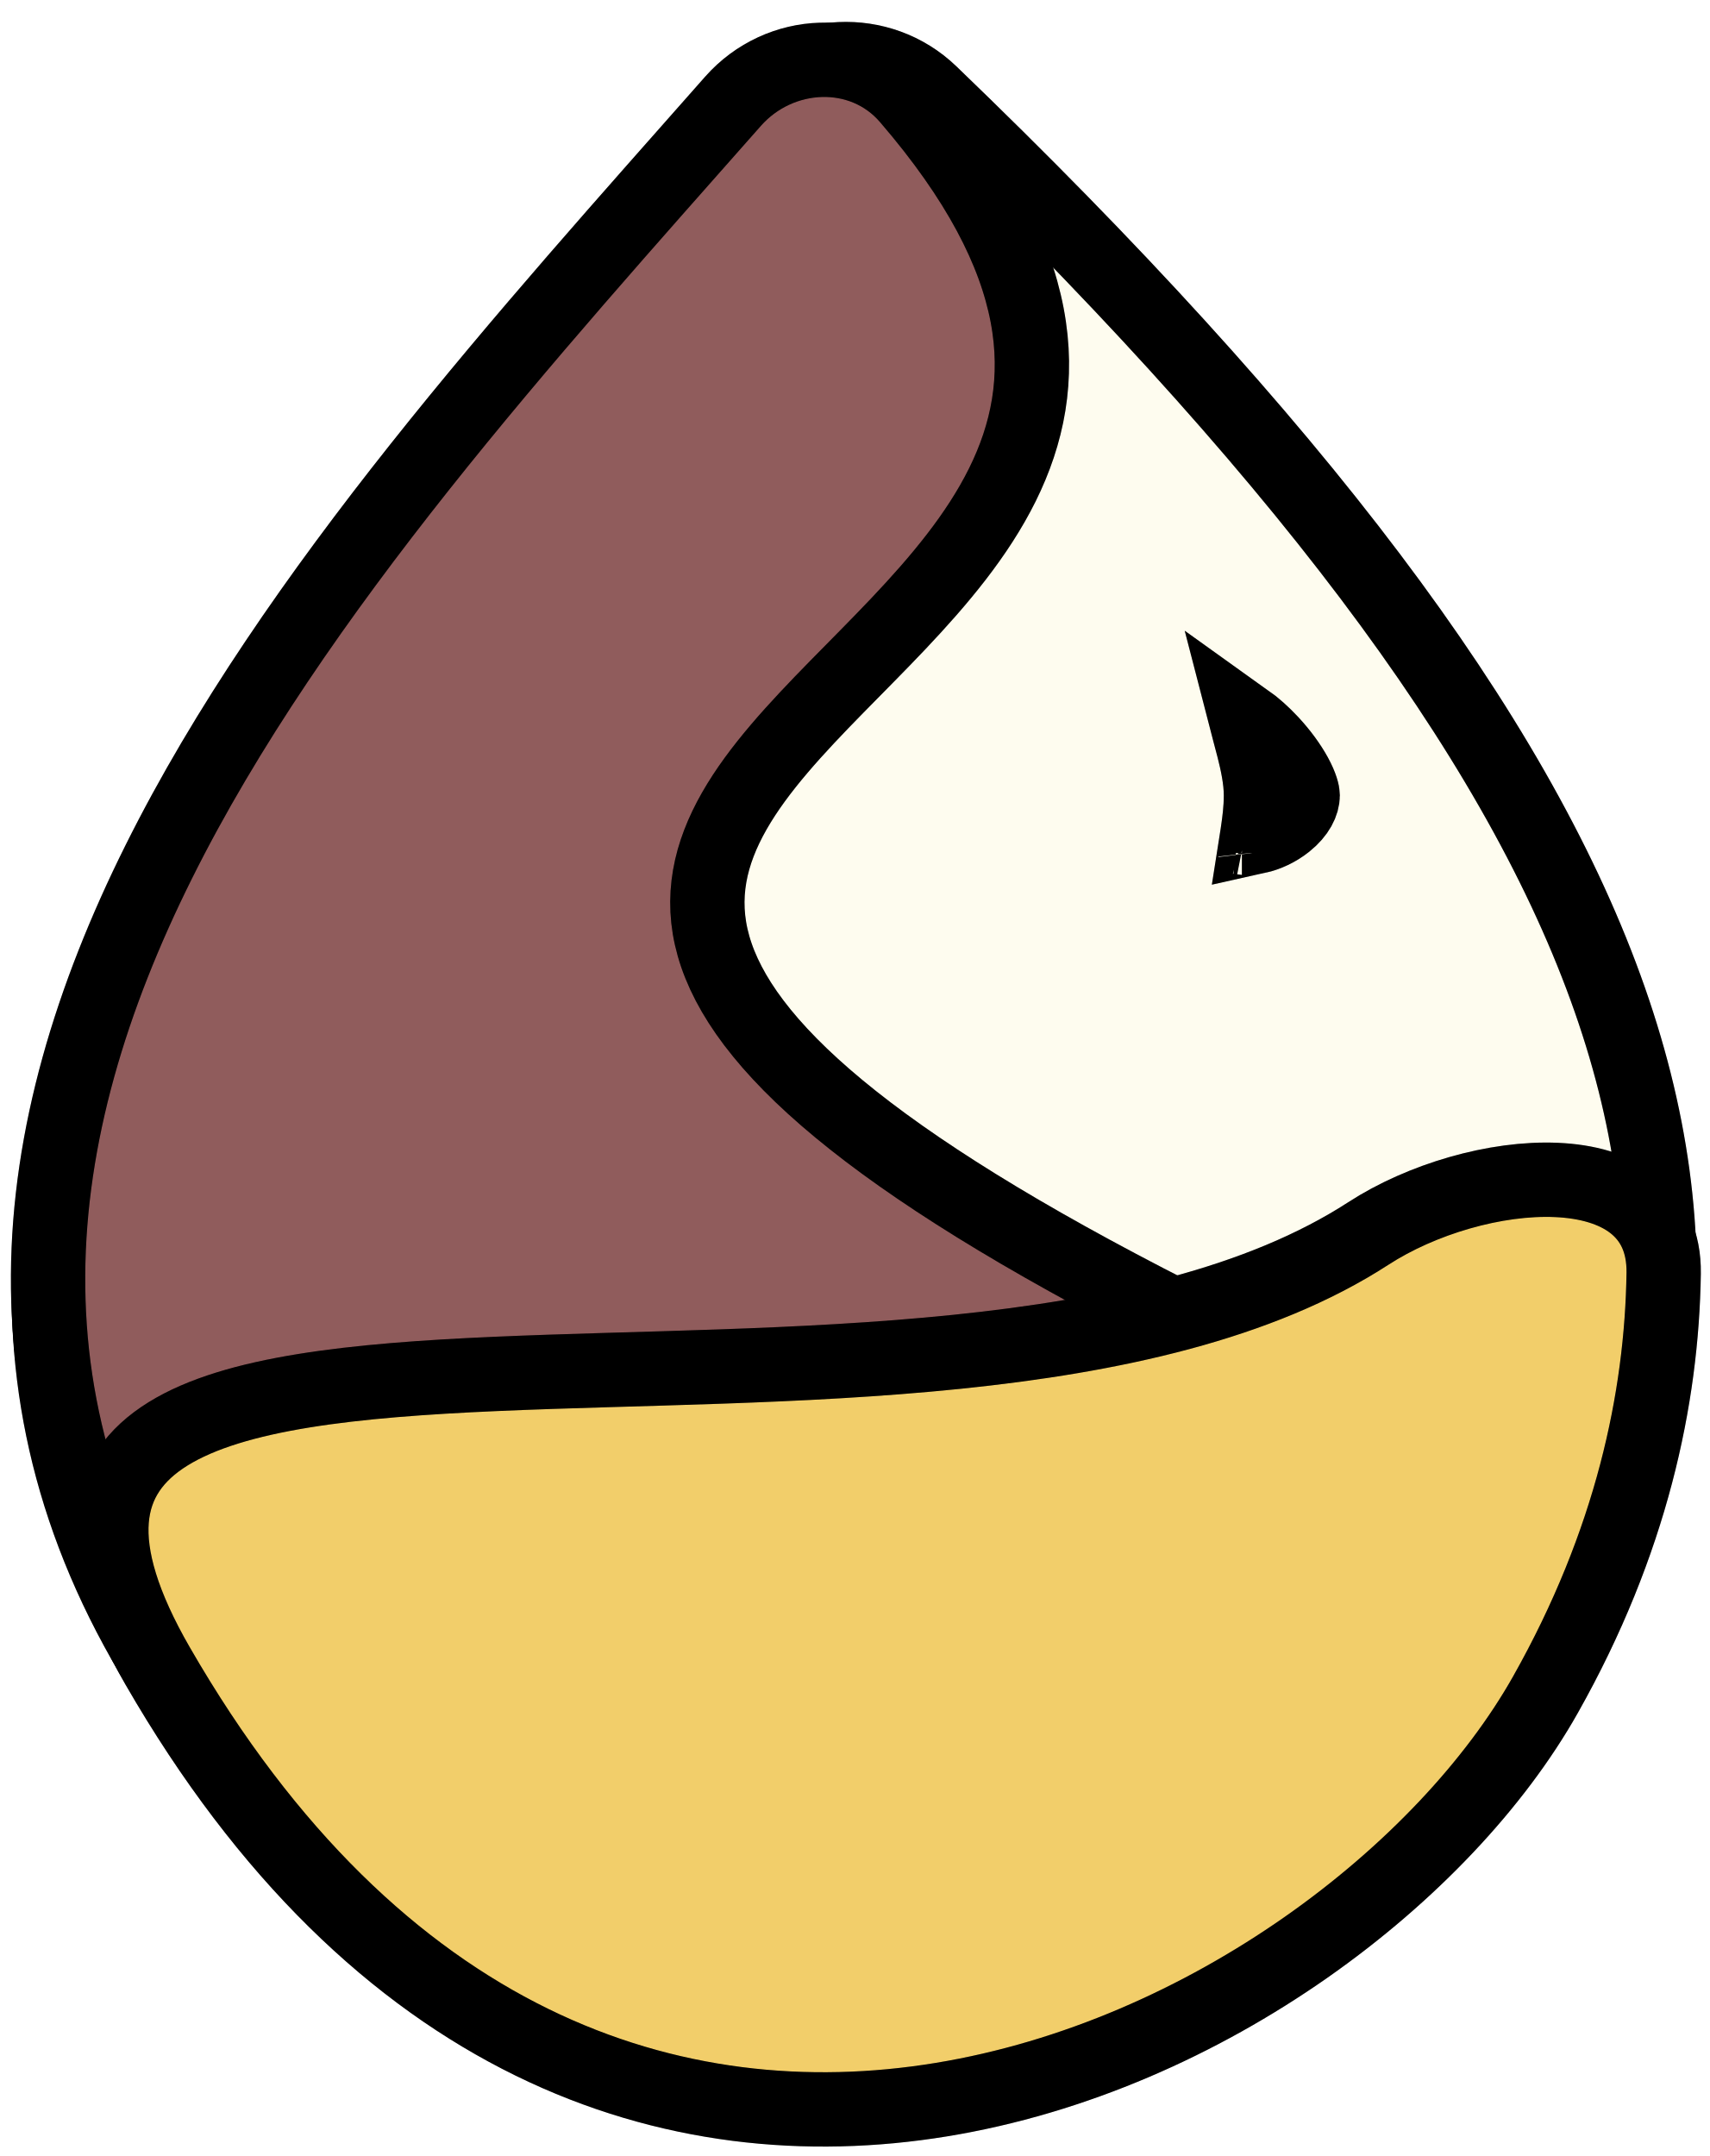
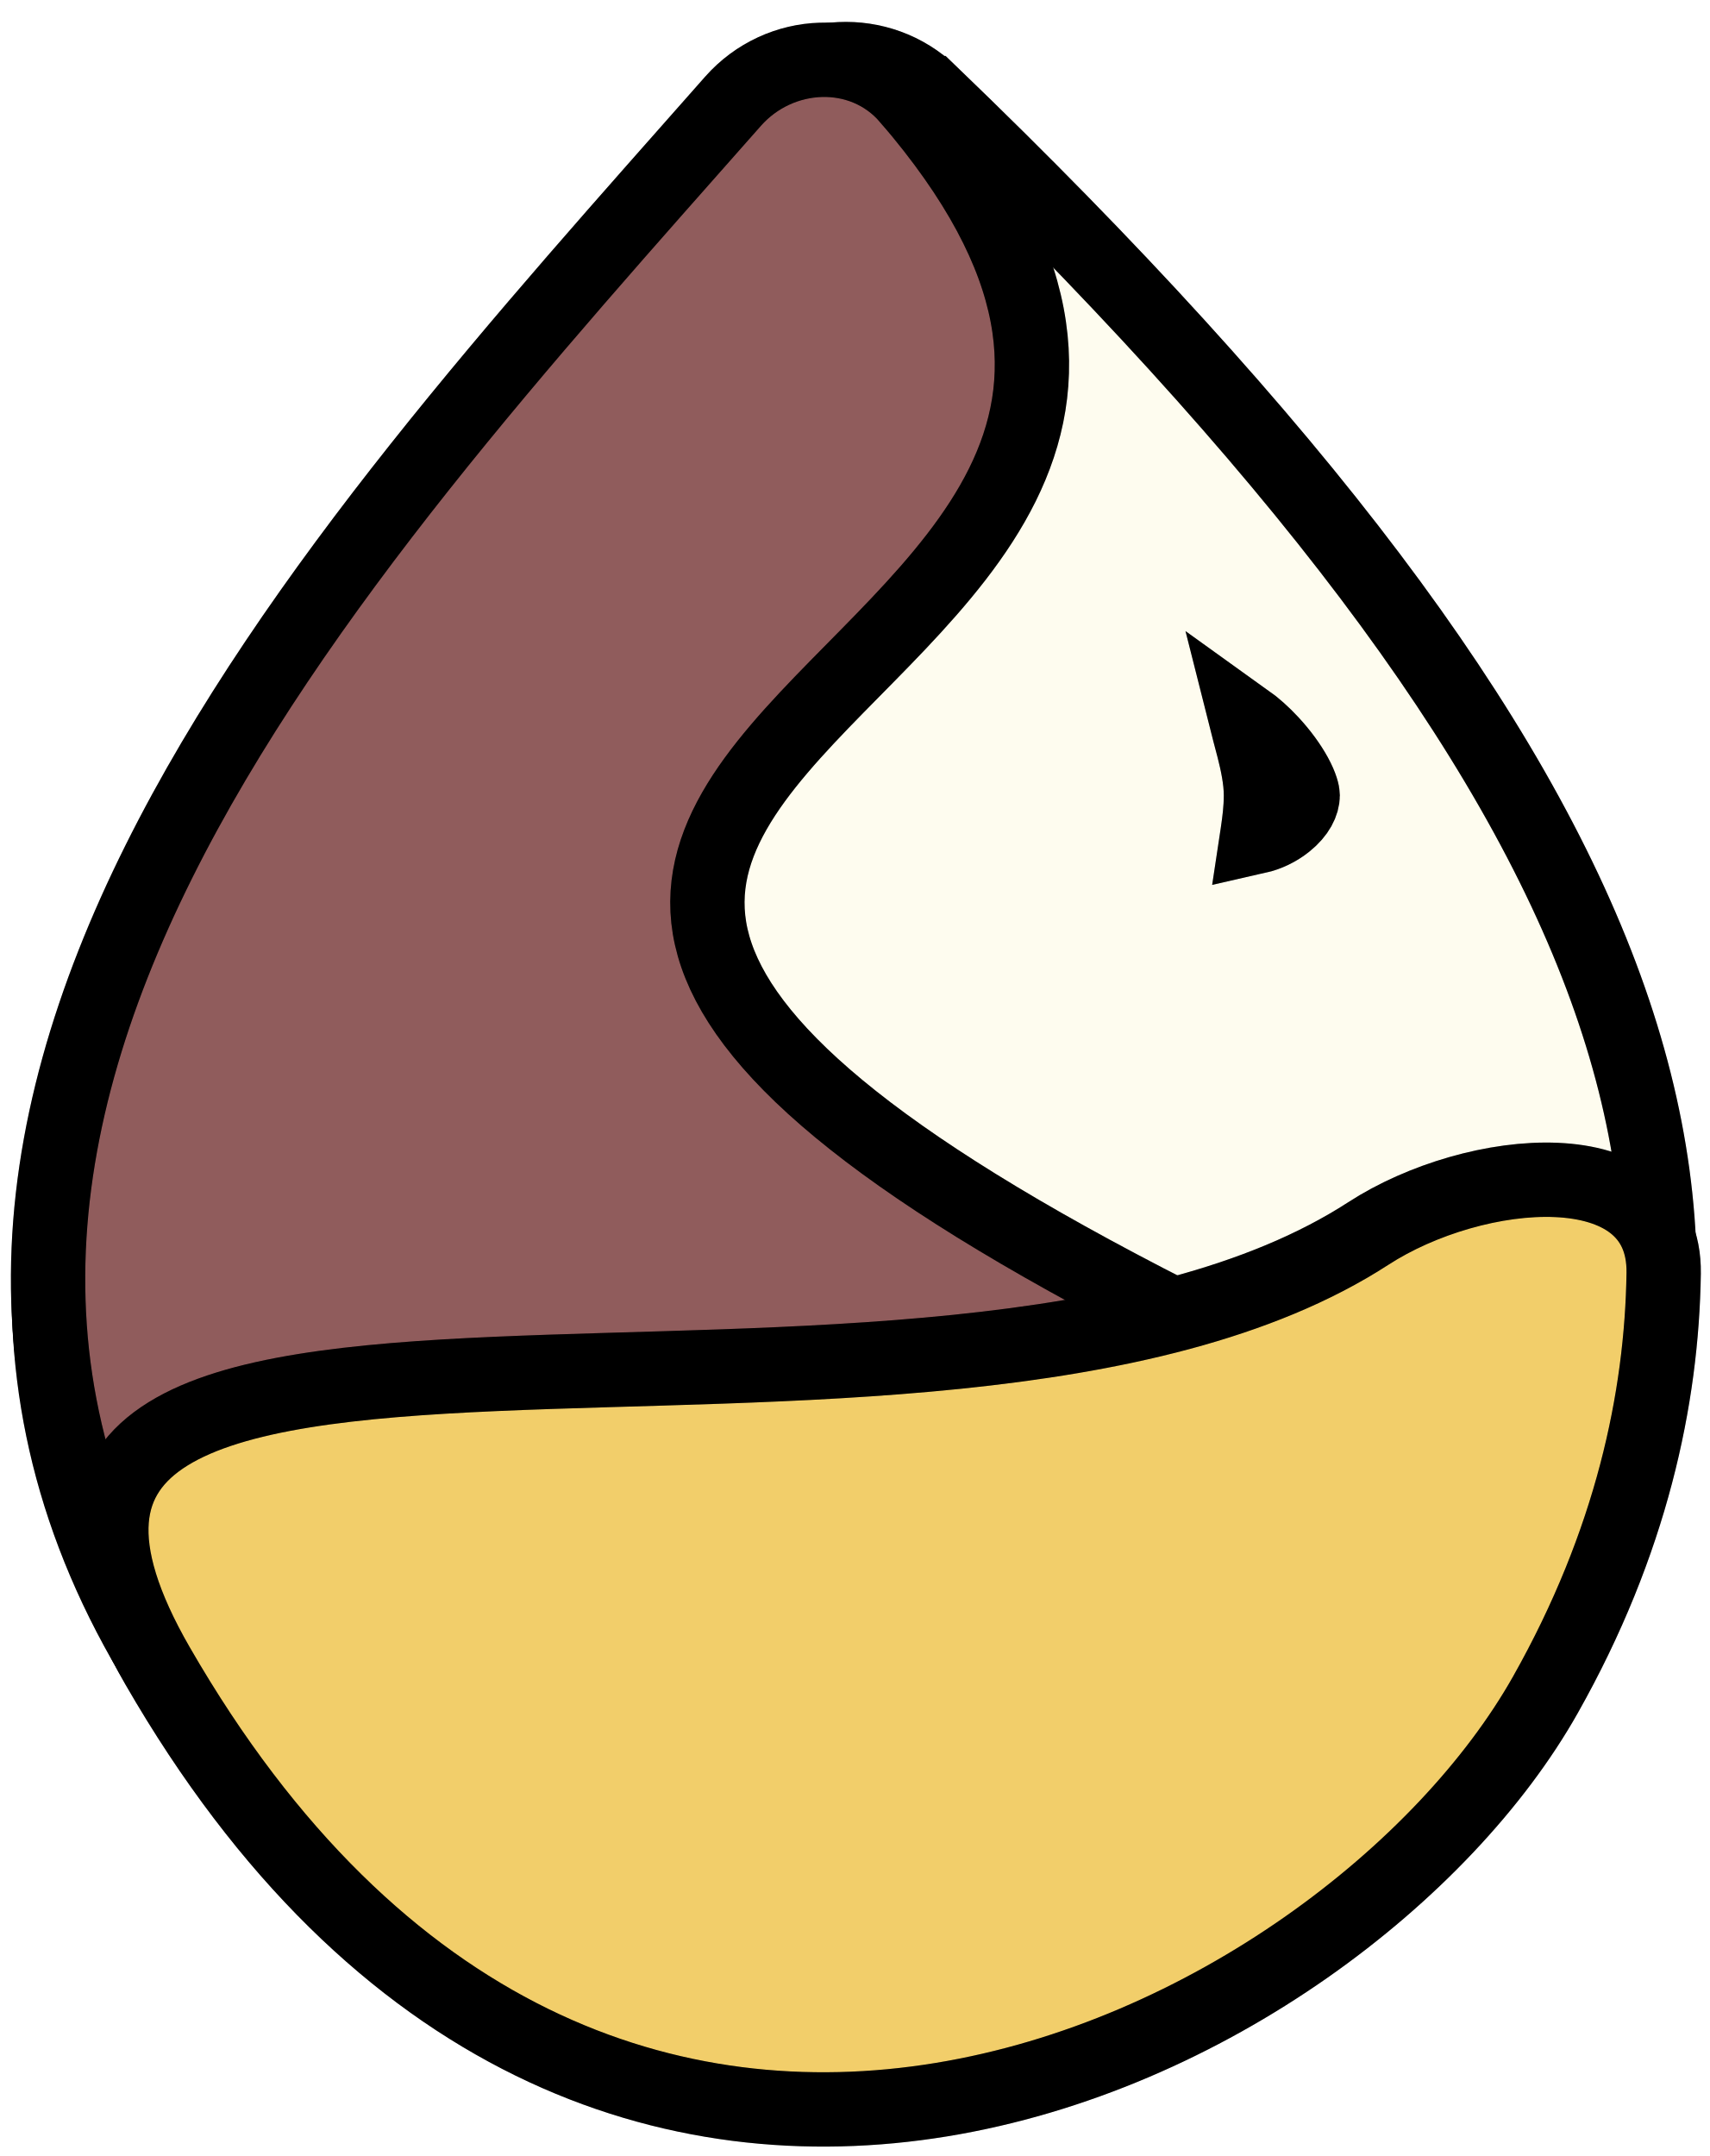
- <svg xmlns="http://www.w3.org/2000/svg" width="69" height="87" viewBox="0 0 69 87" fill="none">
-   <path d="M37.555 3.757C35.514 1.794 32.238 1.964 30.357 4.081C13.796 22.718 -8.17 45.426 7.139 68.39C25.397 95.776 54.078 82.733 62.169 68.39C72.491 50.094 67.037 32.115 37.555 3.757Z" fill="#FEFCEF" />
-   <path d="M37.555 3.757C35.514 1.794 32.238 1.964 30.357 4.081C13.796 22.718 -8.17 45.426 7.139 68.39C25.397 95.776 54.078 82.733 62.169 68.39C72.491 50.094 67.037 32.115 37.555 3.757Z" stroke="black" stroke-width="3" />
-   <path d="M37.555 3.757C35.514 1.794 32.238 1.964 30.357 4.081C13.796 22.718 -8.17 45.426 7.139 68.39C25.397 95.776 54.078 82.733 62.169 68.39C72.491 50.094 67.037 32.115 37.555 3.757Z" stroke="black" stroke-opacity="0.2" stroke-width="3" />
-   <path d="M36.648 3.946C34.8 1.8 31.457 1.963 29.582 4.086C13.084 22.774 -8.387 45.843 7.529 68.39C14.554 78.342 84.806 69.853 58.168 58.145C-7.24 29.395 59.497 30.472 36.648 3.946Z" fill="#905C5C" />
-   <path d="M36.648 3.946C34.8 1.8 31.457 1.963 29.582 4.086C13.084 22.774 -8.387 45.843 7.529 68.39C14.554 78.342 84.806 69.853 58.168 58.145C-7.24 29.395 59.497 30.472 36.648 3.946Z" stroke="black" stroke-width="3" />
-   <path d="M36.648 3.946C34.8 1.8 31.457 1.963 29.582 4.086C13.084 22.774 -8.387 45.843 7.529 68.39C14.554 78.342 84.806 69.853 58.168 58.145C-7.24 29.395 59.497 30.472 36.648 3.946Z" stroke="black" stroke-opacity="0.2" stroke-width="3" />
-   <path d="M67.139 51.379C67.214 46.261 59.514 46.992 55.219 49.775C37.682 61.138 -4.889 47.708 6.358 67.219C24.103 98.003 54.274 82.733 62.365 68.39C65.836 62.238 67.065 56.427 67.139 51.379Z" fill="#F2CE6A" />
-   <path d="M67.139 51.379C67.214 46.261 59.514 46.992 55.219 49.775C37.682 61.138 -4.889 47.708 6.358 67.219C24.103 98.003 54.274 82.733 62.365 68.39C65.836 62.238 67.065 56.427 67.139 51.379Z" stroke="black" stroke-width="3" />
-   <path d="M67.139 51.379C67.214 46.261 59.514 46.992 55.219 49.775C37.682 61.138 -4.889 47.708 6.358 67.219C24.103 98.003 54.274 82.733 62.365 68.39C65.836 62.238 67.065 56.427 67.139 51.379Z" stroke="black" stroke-opacity="0.2" stroke-width="3" />
-   <path d="M52.57 32.093C52.57 32.389 52.393 32.802 51.898 33.198C51.546 33.479 51.127 33.672 50.729 33.76C50.734 33.728 50.739 33.696 50.744 33.661C50.748 33.63 50.753 33.598 50.758 33.565C50.816 33.172 50.887 32.656 50.887 32.093C50.887 31.445 50.731 30.752 50.591 30.198C50.528 29.947 50.468 29.725 50.412 29.518C50.369 29.359 50.329 29.21 50.291 29.063C50.619 29.297 50.966 29.604 51.296 29.959C51.699 30.393 52.04 30.86 52.272 31.284C52.52 31.738 52.57 32.011 52.57 32.093ZM50.118 33.804C50.118 33.804 50.122 33.804 50.13 33.806C50.122 33.805 50.118 33.804 50.118 33.804ZM50.659 34.408C50.66 34.416 50.66 34.42 50.66 34.421C50.66 34.421 50.66 34.417 50.659 34.408Z" fill="#905C5C" />
-   <path d="M52.57 32.093C52.57 32.389 52.393 32.802 51.898 33.198C51.546 33.479 51.127 33.672 50.729 33.76C50.734 33.728 50.739 33.696 50.744 33.661C50.748 33.63 50.753 33.598 50.758 33.565C50.816 33.172 50.887 32.656 50.887 32.093C50.887 31.445 50.731 30.752 50.591 30.198C50.528 29.947 50.468 29.725 50.412 29.518C50.369 29.359 50.329 29.21 50.291 29.063C50.619 29.297 50.966 29.604 51.296 29.959C51.699 30.393 52.04 30.86 52.272 31.284C52.52 31.738 52.57 32.011 52.57 32.093ZM50.118 33.804C50.118 33.804 50.122 33.804 50.13 33.806C50.122 33.805 50.118 33.804 50.118 33.804ZM50.659 34.408C50.66 34.416 50.66 34.42 50.66 34.421C50.66 34.421 50.66 34.417 50.659 34.408Z" stroke="black" stroke-width="3" />
-   <path d="M52.57 32.093C52.57 32.389 52.393 32.802 51.898 33.198C51.546 33.479 51.127 33.672 50.729 33.76C50.734 33.728 50.739 33.696 50.744 33.661C50.748 33.63 50.753 33.598 50.758 33.565C50.816 33.172 50.887 32.656 50.887 32.093C50.887 31.445 50.731 30.752 50.591 30.198C50.528 29.947 50.468 29.725 50.412 29.518C50.369 29.359 50.329 29.21 50.291 29.063C50.619 29.297 50.966 29.604 51.296 29.959C51.699 30.393 52.04 30.86 52.272 31.284C52.52 31.738 52.57 32.011 52.57 32.093ZM50.118 33.804C50.118 33.804 50.122 33.804 50.13 33.806C50.122 33.805 50.118 33.804 50.118 33.804ZM50.659 34.408C50.66 34.416 50.66 34.42 50.66 34.421C50.66 34.421 50.66 34.417 50.659 34.408Z" stroke="black" stroke-opacity="0.2" stroke-width="3" />
+ <svg xmlns="http://www.w3.org/2000/svg" width="69" height="87" fill="none" viewBox="0 0 69 87">
+   <path fill="#fefcef" d="M37.555 3.757c-2.041-1.963-5.317-1.793-7.198.324C13.797 22.719-8.17 45.427 7.14 68.39c18.258 27.386 46.939 14.343 55.03 0 10.322-18.296 4.868-36.275-24.614-64.633" />
+   <path stroke="#000" stroke-width="3" d="M37.555 3.757c-2.041-1.963-5.317-1.793-7.198.324C13.797 22.719-8.17 45.427 7.14 68.39c18.258 27.386 46.939 14.343 55.03 0 10.322-18.296 4.868-36.275-24.614-64.633Z" />
+   <path stroke="#000" stroke-opacity=".2" stroke-width="3" d="M37.555 3.757c-2.041-1.963-5.317-1.793-7.198.324C13.797 22.719-8.17 45.427 7.14 68.39c18.258 27.386 46.939 14.343 55.03 0 10.322-18.296 4.868-36.275-24.614-64.633Z" />
+   <path fill="#905c5c" d="M36.648 3.946c-1.848-2.146-5.191-1.983-7.066.14C13.084 22.774-8.388 45.843 7.53 68.39c7.025 9.952 77.277 1.463 50.64-10.245-65.409-28.75 1.328-27.673-21.521-54.2" />
+   <path stroke="#000" stroke-width="3" d="M36.648 3.946c-1.848-2.146-5.191-1.983-7.066.14C13.084 22.774-8.388 45.843 7.53 68.39c7.025 9.952 77.277 1.463 50.64-10.245-65.409-28.75 1.328-27.673-21.521-54.2Z" />
+   <path stroke="#000" stroke-opacity=".2" stroke-width="3" d="M36.648 3.946c-1.848-2.146-5.191-1.983-7.066.14C13.084 22.774-8.388 45.843 7.53 68.39c7.025 9.952 77.277 1.463 50.64-10.245-65.409-28.75 1.328-27.673-21.521-54.2Z" />
+   <path fill="#f2ce6a" d="M67.139 51.379c.075-5.118-7.625-4.387-11.92-1.604C37.682 61.138-4.89 47.708 6.358 67.22c17.745 30.784 47.916 15.514 56.007 1.171 3.471-6.152 4.7-11.963 4.774-17.011" />
+   <path stroke="#000" stroke-width="3" d="M67.139 51.379c.075-5.118-7.625-4.387-11.92-1.604C37.682 61.138-4.89 47.708 6.358 67.22c17.745 30.784 47.916 15.514 56.007 1.171 3.471-6.152 4.7-11.963 4.774-17.011Z" />
+   <path stroke="#000" stroke-opacity=".2" stroke-width="3" d="M67.139 51.379c.075-5.118-7.625-4.387-11.92-1.604C37.682 61.138-4.89 47.708 6.358 67.22c17.745 30.784 47.916 15.514 56.007 1.171 3.471-6.152 4.7-11.963 4.774-17.011Z" />
+   <path fill="#905c5c" d="M52.57 32.093c0 .296-.177.71-.672 1.105a2.9 2.9 0 0 1-1.169.562l.015-.099.014-.096c.057-.393.129-.91.129-1.472 0-.648-.156-1.342-.296-1.895-.063-.251-.123-.473-.179-.68q-.065-.236-.12-.455c.327.234.674.54 1.004.896.403.434.744.901.976 1.325.248.454.298.727.298.81m-2.452 1.71.012.003zm.541.605" />
+   <path stroke="#000" stroke-width="3" d="M52.57 32.093c0 .296-.177.71-.672 1.105a2.9 2.9 0 0 1-1.169.562l.015-.099.014-.096c.057-.393.129-.91.129-1.472 0-.648-.156-1.342-.296-1.895-.063-.251-.123-.473-.179-.68q-.065-.236-.12-.455c.327.234.674.54 1.004.896.403.434.744.901.976 1.325.248.454.298.727.298.81Zm-2.452 1.71.012.003zm.541.605Z" />
+   <path stroke="#000" stroke-opacity=".2" stroke-width="3" d="M52.57 32.093c0 .296-.177.71-.672 1.105a2.9 2.9 0 0 1-1.169.562l.015-.099.014-.096c.057-.393.129-.91.129-1.472 0-.648-.156-1.342-.296-1.895-.063-.251-.123-.473-.179-.68q-.065-.236-.12-.455c.327.234.674.54 1.004.896.403.434.744.901.976 1.325.248.454.298.727.298.81Zm-2.452 1.71.012.003zm.541.605Z" />
</svg>
